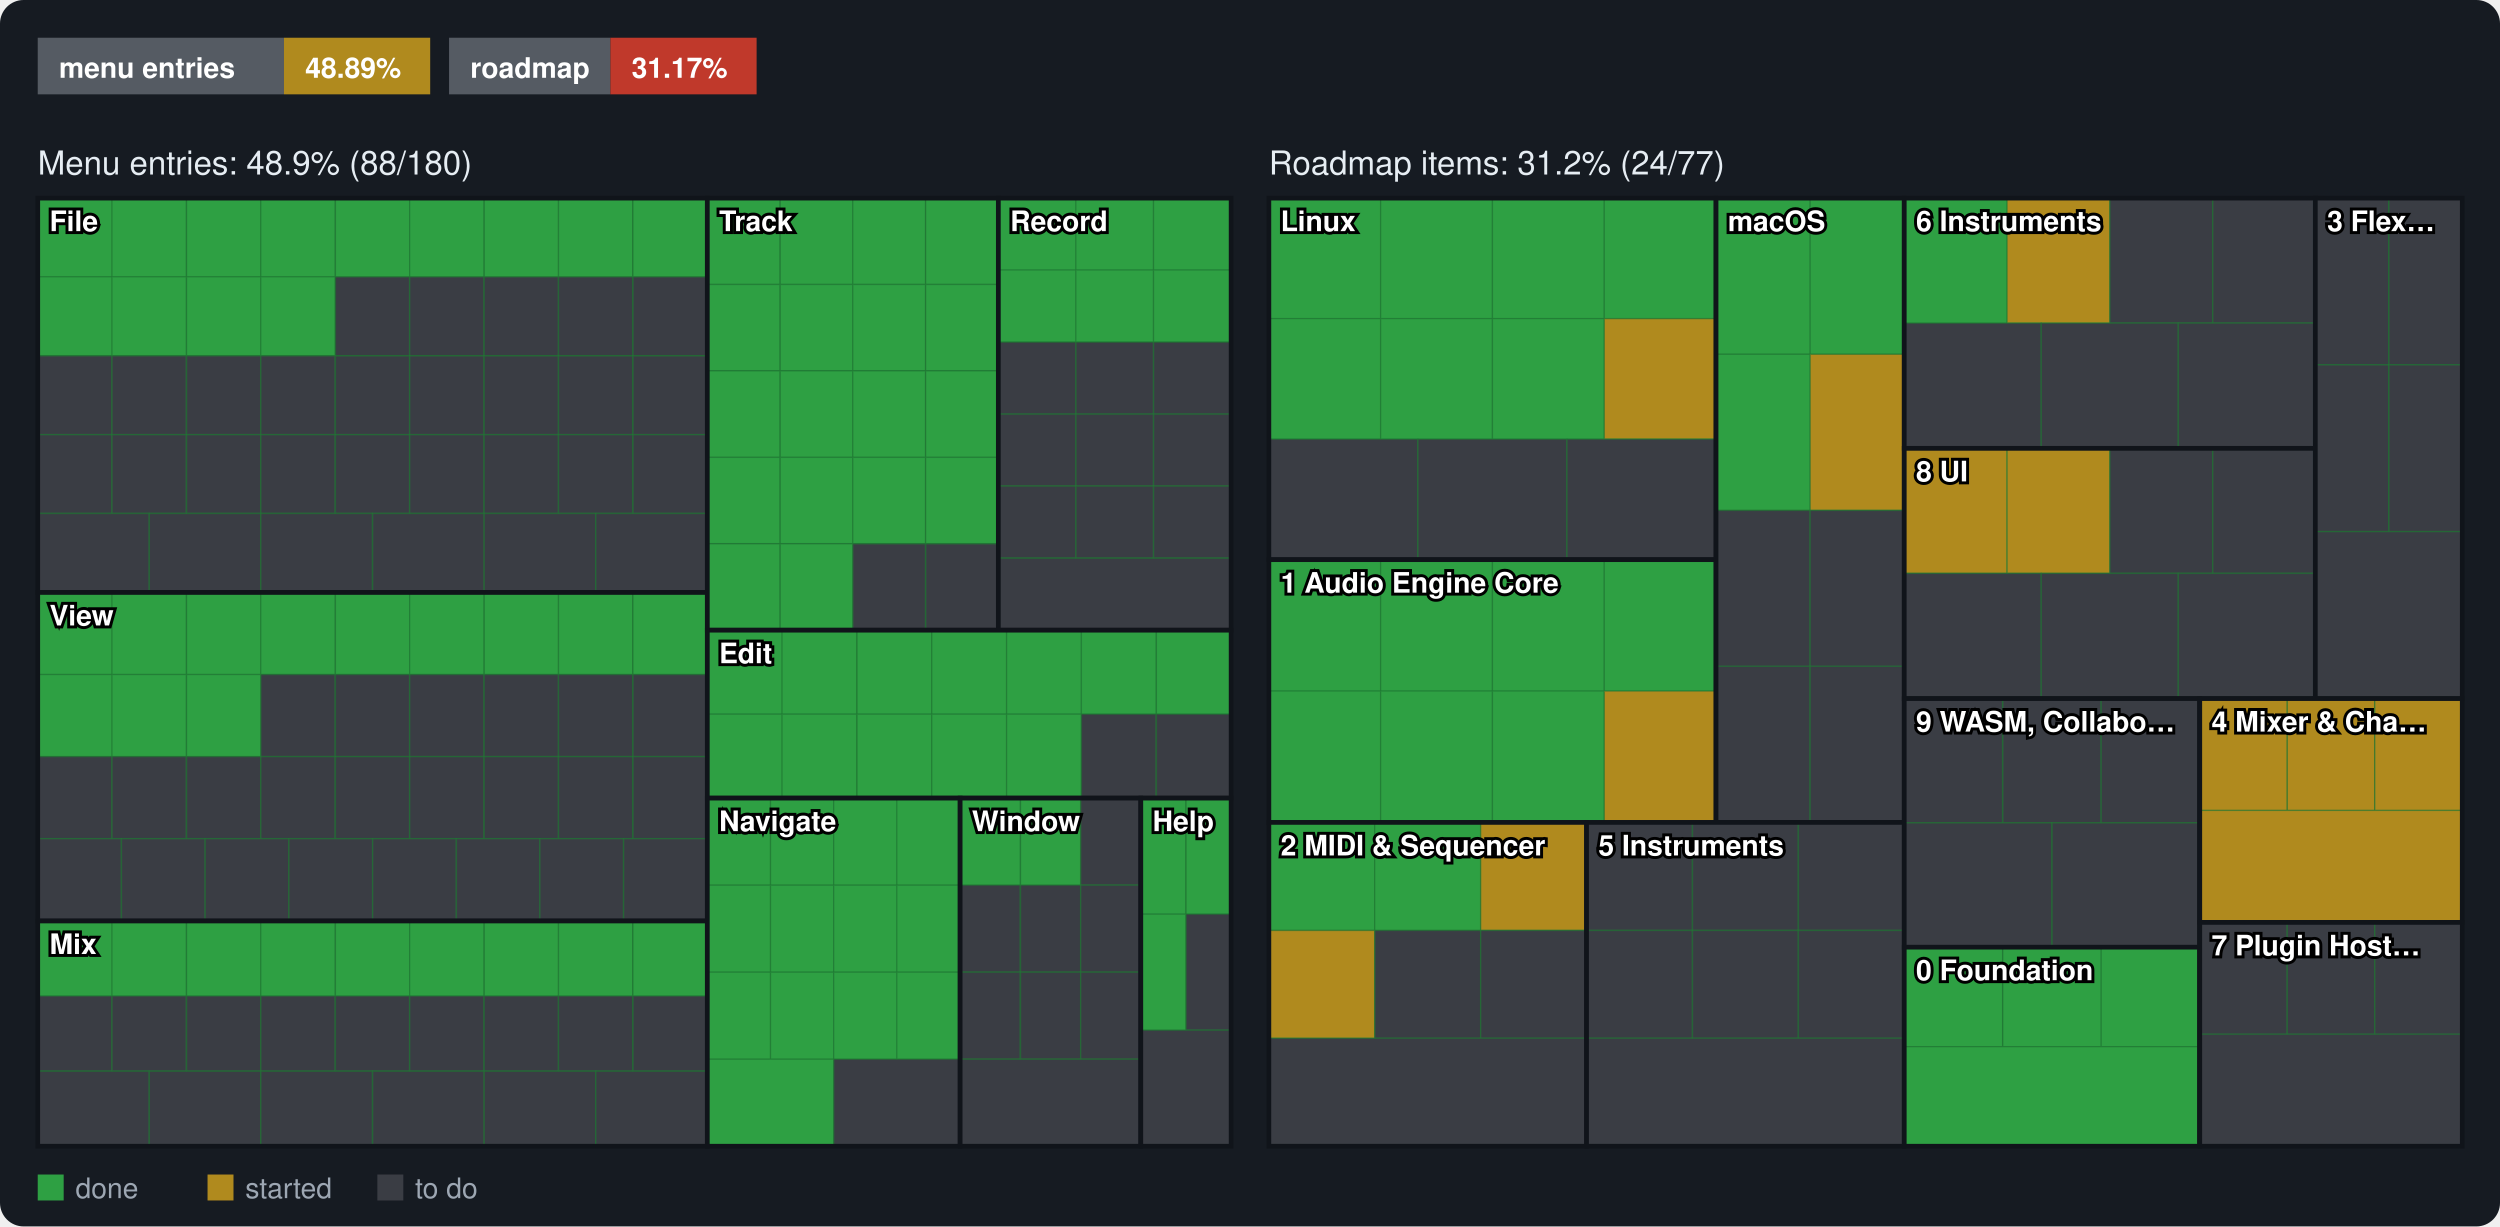
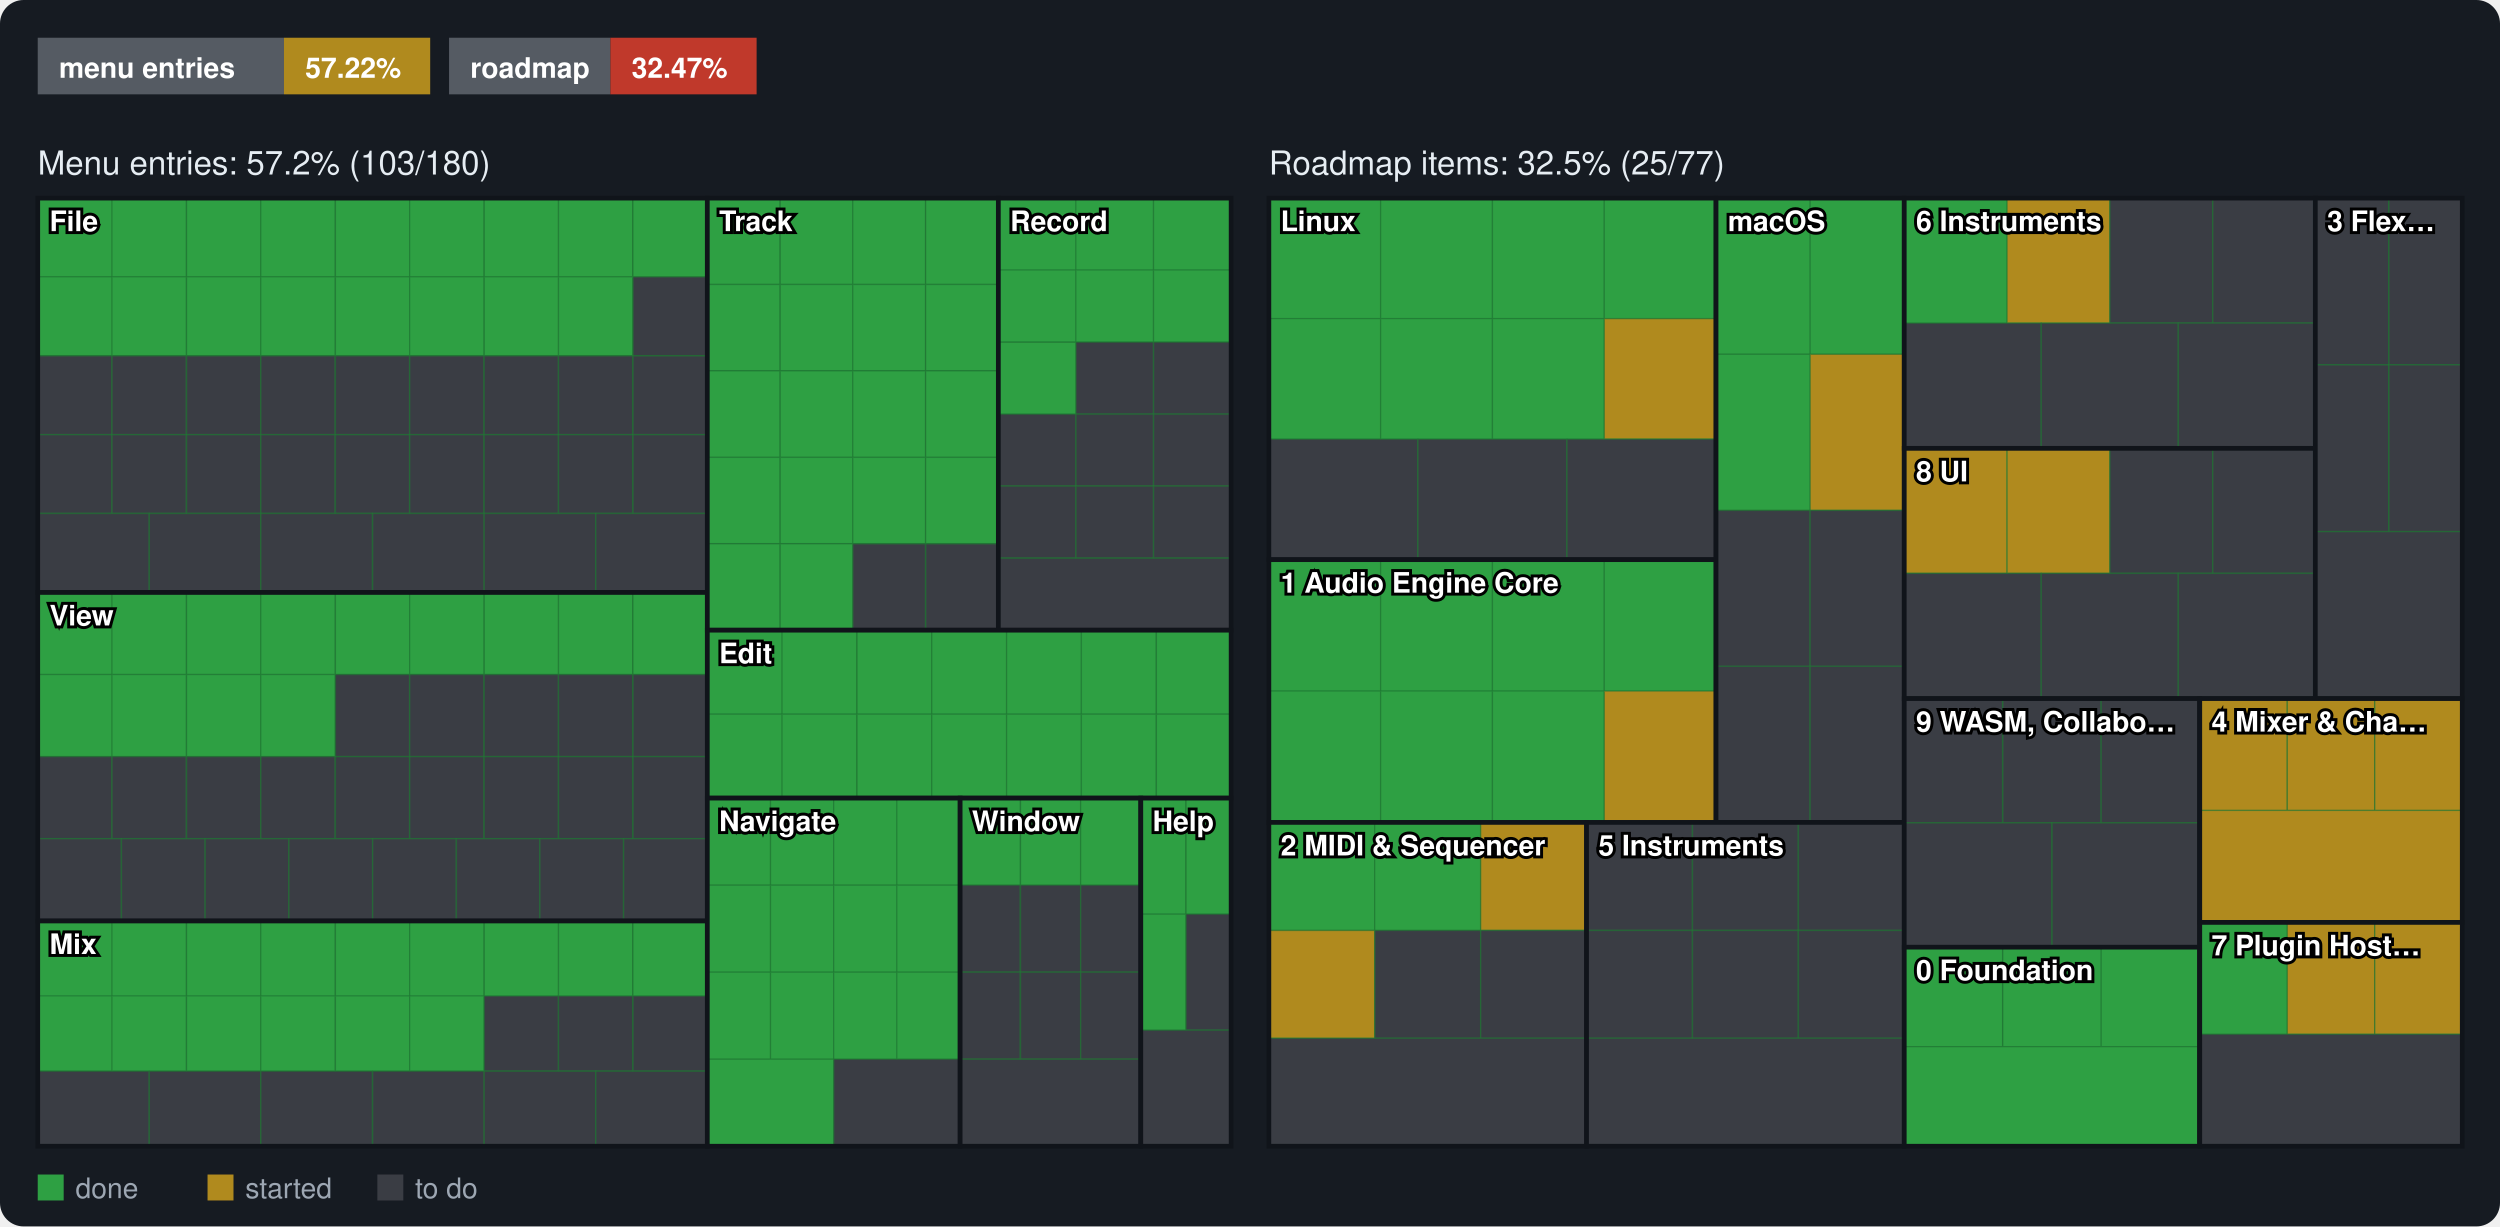
<svg xmlns="http://www.w3.org/2000/svg" viewBox="0 0 1060 520" width="1060" height="520" font-family="-apple-system,Segoe UI,Helvetica,Arial,sans-serif">
  <rect width="1060" height="520" rx="10" fill="#161b22" />
  <rect x="16.0" y="16" width="104.4" height="24" fill="#555b63" />
  <rect x="120.4" y="16" width="62" height="24" fill="#b08a1e" />
  <text x="25.0" y="33.0" font-size="12" font-weight="600" fill="#fff">menu entries</text>
-   <text x="129.4" y="33.0" font-size="12" font-weight="600" fill="#fff">48.89%</text>
+   <text x="129.4" y="33.0" font-size="12" font-weight="600" fill="#fff">57.22%</text>
  <rect x="190.4" y="16" width="68.4" height="24" fill="#555b63" />
  <rect x="258.8" y="16" width="62" height="24" fill="#c0392b" />
  <text x="199.4" y="33.0" font-size="12" font-weight="600" fill="#fff">roadmap</text>
-   <text x="267.8" y="33.0" font-size="12" font-weight="600" fill="#fff">31.17%</text>
-   <text x="16.0" y="74.0" font-size="14" font-weight="500" fill="#e6edf3">Menu entries: 48.9% (88/180)</text>
+   <text x="267.8" y="33.0" font-size="12" font-weight="600" fill="#fff">32.47%</text>
+   <text x="16.0" y="74.0" font-size="14" font-weight="500" fill="#e6edf3">Menu entries: 57.2% (103/180)</text>
  <rect x="16.0" y="84.0" width="31.5" height="33.4" fill="#2ea043" stroke="#1f7a33" stroke-opacity=".55" stroke-width=".6" />
  <rect x="47.5" y="84.0" width="31.5" height="33.4" fill="#2ea043" stroke="#1f7a33" stroke-opacity=".55" stroke-width=".6" />
  <rect x="79.1" y="84.0" width="31.5" height="33.4" fill="#2ea043" stroke="#1f7a33" stroke-opacity=".55" stroke-width=".6" />
  <rect x="110.6" y="84.0" width="31.5" height="33.4" fill="#2ea043" stroke="#1f7a33" stroke-opacity=".55" stroke-width=".6" />
  <rect x="142.2" y="84.0" width="31.5" height="33.4" fill="#2ea043" stroke="#1f7a33" stroke-opacity=".55" stroke-width=".6" />
  <rect x="173.7" y="84.0" width="31.5" height="33.4" fill="#2ea043" stroke="#1f7a33" stroke-opacity=".55" stroke-width=".6" />
  <rect x="205.3" y="84.0" width="31.5" height="33.4" fill="#2ea043" stroke="#1f7a33" stroke-opacity=".55" stroke-width=".6" />
  <rect x="236.8" y="84.0" width="31.5" height="33.4" fill="#2ea043" stroke="#1f7a33" stroke-opacity=".55" stroke-width=".6" />
  <rect x="268.4" y="84.0" width="31.5" height="33.4" fill="#2ea043" stroke="#1f7a33" stroke-opacity=".55" stroke-width=".6" />
  <rect x="16.0" y="117.4" width="31.5" height="33.4" fill="#2ea043" stroke="#1f7a33" stroke-opacity=".55" stroke-width=".6" />
  <rect x="47.5" y="117.4" width="31.5" height="33.4" fill="#2ea043" stroke="#1f7a33" stroke-opacity=".55" stroke-width=".6" />
  <rect x="79.1" y="117.4" width="31.5" height="33.4" fill="#2ea043" stroke="#1f7a33" stroke-opacity=".55" stroke-width=".6" />
  <rect x="110.6" y="117.4" width="31.5" height="33.4" fill="#2ea043" stroke="#1f7a33" stroke-opacity=".55" stroke-width=".6" />
-   <rect x="142.2" y="117.4" width="31.5" height="33.4" fill="#3a3d44" stroke="#1f7a33" stroke-opacity=".55" stroke-width=".6" />
-   <rect x="173.7" y="117.4" width="31.5" height="33.4" fill="#3a3d44" stroke="#1f7a33" stroke-opacity=".55" stroke-width=".6" />
-   <rect x="205.3" y="117.4" width="31.5" height="33.4" fill="#3a3d44" stroke="#1f7a33" stroke-opacity=".55" stroke-width=".6" />
-   <rect x="236.8" y="117.4" width="31.5" height="33.4" fill="#3a3d44" stroke="#1f7a33" stroke-opacity=".55" stroke-width=".6" />
+   <rect x="142.2" y="117.4" width="31.5" height="33.4" fill="#2ea043" stroke="#1f7a33" stroke-opacity=".55" stroke-width=".6" />
+   <rect x="173.7" y="117.4" width="31.5" height="33.4" fill="#2ea043" stroke="#1f7a33" stroke-opacity=".55" stroke-width=".6" />
+   <rect x="205.3" y="117.4" width="31.5" height="33.4" fill="#2ea043" stroke="#1f7a33" stroke-opacity=".55" stroke-width=".6" />
+   <rect x="236.8" y="117.4" width="31.5" height="33.4" fill="#2ea043" stroke="#1f7a33" stroke-opacity=".55" stroke-width=".6" />
  <rect x="268.4" y="117.4" width="31.5" height="33.4" fill="#3a3d44" stroke="#1f7a33" stroke-opacity=".55" stroke-width=".6" />
  <rect x="16.0" y="150.9" width="31.5" height="33.4" fill="#3a3d44" stroke="#1f7a33" stroke-opacity=".55" stroke-width=".6" />
  <rect x="47.5" y="150.9" width="31.5" height="33.4" fill="#3a3d44" stroke="#1f7a33" stroke-opacity=".55" stroke-width=".6" />
  <rect x="79.1" y="150.9" width="31.5" height="33.4" fill="#3a3d44" stroke="#1f7a33" stroke-opacity=".55" stroke-width=".6" />
  <rect x="110.6" y="150.9" width="31.5" height="33.4" fill="#3a3d44" stroke="#1f7a33" stroke-opacity=".55" stroke-width=".6" />
  <rect x="142.2" y="150.9" width="31.5" height="33.4" fill="#3a3d44" stroke="#1f7a33" stroke-opacity=".55" stroke-width=".6" />
  <rect x="173.7" y="150.9" width="31.5" height="33.4" fill="#3a3d44" stroke="#1f7a33" stroke-opacity=".55" stroke-width=".6" />
  <rect x="205.3" y="150.9" width="31.5" height="33.4" fill="#3a3d44" stroke="#1f7a33" stroke-opacity=".55" stroke-width=".6" />
  <rect x="236.8" y="150.9" width="31.5" height="33.4" fill="#3a3d44" stroke="#1f7a33" stroke-opacity=".55" stroke-width=".6" />
  <rect x="268.4" y="150.9" width="31.5" height="33.4" fill="#3a3d44" stroke="#1f7a33" stroke-opacity=".55" stroke-width=".6" />
  <rect x="16.0" y="184.3" width="31.5" height="33.4" fill="#3a3d44" stroke="#1f7a33" stroke-opacity=".55" stroke-width=".6" />
  <rect x="47.5" y="184.3" width="31.5" height="33.4" fill="#3a3d44" stroke="#1f7a33" stroke-opacity=".55" stroke-width=".6" />
  <rect x="79.1" y="184.3" width="31.5" height="33.4" fill="#3a3d44" stroke="#1f7a33" stroke-opacity=".55" stroke-width=".6" />
  <rect x="110.6" y="184.3" width="31.5" height="33.4" fill="#3a3d44" stroke="#1f7a33" stroke-opacity=".55" stroke-width=".6" />
  <rect x="142.2" y="184.3" width="31.5" height="33.4" fill="#3a3d44" stroke="#1f7a33" stroke-opacity=".55" stroke-width=".6" />
  <rect x="173.7" y="184.3" width="31.5" height="33.4" fill="#3a3d44" stroke="#1f7a33" stroke-opacity=".55" stroke-width=".6" />
  <rect x="205.3" y="184.3" width="31.5" height="33.4" fill="#3a3d44" stroke="#1f7a33" stroke-opacity=".55" stroke-width=".6" />
  <rect x="236.8" y="184.3" width="31.5" height="33.4" fill="#3a3d44" stroke="#1f7a33" stroke-opacity=".55" stroke-width=".6" />
  <rect x="268.4" y="184.3" width="31.5" height="33.4" fill="#3a3d44" stroke="#1f7a33" stroke-opacity=".55" stroke-width=".6" />
  <rect x="16.0" y="217.7" width="47.3" height="33.4" fill="#3a3d44" stroke="#1f7a33" stroke-opacity=".55" stroke-width=".6" />
  <rect x="63.3" y="217.7" width="47.3" height="33.4" fill="#3a3d44" stroke="#1f7a33" stroke-opacity=".55" stroke-width=".6" />
  <rect x="110.6" y="217.7" width="47.3" height="33.4" fill="#3a3d44" stroke="#1f7a33" stroke-opacity=".55" stroke-width=".6" />
  <rect x="158.0" y="217.7" width="47.3" height="33.4" fill="#3a3d44" stroke="#1f7a33" stroke-opacity=".55" stroke-width=".6" />
  <rect x="205.3" y="217.7" width="47.3" height="33.4" fill="#3a3d44" stroke="#1f7a33" stroke-opacity=".55" stroke-width=".6" />
  <rect x="252.6" y="217.7" width="47.3" height="33.4" fill="#3a3d44" stroke="#1f7a33" stroke-opacity=".55" stroke-width=".6" />
  <rect x="16.0" y="84.0" width="283.9" height="167.2" fill="none" stroke="#10141a" stroke-width="2" />
  <text x="21.0" y="98.0" font-size="12" font-weight="600" fill="#fff" stroke="#000" stroke-width="2.5" paint-order="stroke">File</text>
  <rect x="16.0" y="251.2" width="31.5" height="34.8" fill="#2ea043" stroke="#1f7a33" stroke-opacity=".55" stroke-width=".6" />
  <rect x="47.5" y="251.2" width="31.5" height="34.8" fill="#2ea043" stroke="#1f7a33" stroke-opacity=".55" stroke-width=".6" />
  <rect x="79.1" y="251.2" width="31.5" height="34.8" fill="#2ea043" stroke="#1f7a33" stroke-opacity=".55" stroke-width=".6" />
  <rect x="110.6" y="251.2" width="31.5" height="34.8" fill="#2ea043" stroke="#1f7a33" stroke-opacity=".55" stroke-width=".6" />
  <rect x="142.2" y="251.2" width="31.5" height="34.8" fill="#2ea043" stroke="#1f7a33" stroke-opacity=".55" stroke-width=".6" />
  <rect x="173.7" y="251.2" width="31.5" height="34.8" fill="#2ea043" stroke="#1f7a33" stroke-opacity=".55" stroke-width=".6" />
  <rect x="205.3" y="251.2" width="31.5" height="34.8" fill="#2ea043" stroke="#1f7a33" stroke-opacity=".55" stroke-width=".6" />
  <rect x="236.8" y="251.2" width="31.5" height="34.8" fill="#2ea043" stroke="#1f7a33" stroke-opacity=".55" stroke-width=".6" />
  <rect x="268.4" y="251.2" width="31.5" height="34.8" fill="#2ea043" stroke="#1f7a33" stroke-opacity=".55" stroke-width=".6" />
  <rect x="16.0" y="286.0" width="31.5" height="34.8" fill="#2ea043" stroke="#1f7a33" stroke-opacity=".55" stroke-width=".6" />
  <rect x="47.5" y="286.0" width="31.5" height="34.8" fill="#2ea043" stroke="#1f7a33" stroke-opacity=".55" stroke-width=".6" />
  <rect x="79.1" y="286.0" width="31.5" height="34.8" fill="#2ea043" stroke="#1f7a33" stroke-opacity=".55" stroke-width=".6" />
-   <rect x="110.6" y="286.0" width="31.5" height="34.8" fill="#3a3d44" stroke="#1f7a33" stroke-opacity=".55" stroke-width=".6" />
+   <rect x="110.6" y="286.0" width="31.5" height="34.8" fill="#2ea043" stroke="#1f7a33" stroke-opacity=".55" stroke-width=".6" />
  <rect x="142.2" y="286.0" width="31.5" height="34.8" fill="#3a3d44" stroke="#1f7a33" stroke-opacity=".55" stroke-width=".6" />
  <rect x="173.7" y="286.0" width="31.5" height="34.8" fill="#3a3d44" stroke="#1f7a33" stroke-opacity=".55" stroke-width=".6" />
  <rect x="205.3" y="286.0" width="31.5" height="34.8" fill="#3a3d44" stroke="#1f7a33" stroke-opacity=".55" stroke-width=".6" />
  <rect x="236.8" y="286.0" width="31.5" height="34.8" fill="#3a3d44" stroke="#1f7a33" stroke-opacity=".55" stroke-width=".6" />
  <rect x="268.4" y="286.0" width="31.5" height="34.8" fill="#3a3d44" stroke="#1f7a33" stroke-opacity=".55" stroke-width=".6" />
  <rect x="16.0" y="320.8" width="31.5" height="34.8" fill="#3a3d44" stroke="#1f7a33" stroke-opacity=".55" stroke-width=".6" />
  <rect x="47.5" y="320.8" width="31.5" height="34.8" fill="#3a3d44" stroke="#1f7a33" stroke-opacity=".55" stroke-width=".6" />
  <rect x="79.1" y="320.8" width="31.5" height="34.8" fill="#3a3d44" stroke="#1f7a33" stroke-opacity=".55" stroke-width=".6" />
  <rect x="110.6" y="320.8" width="31.5" height="34.8" fill="#3a3d44" stroke="#1f7a33" stroke-opacity=".55" stroke-width=".6" />
  <rect x="142.2" y="320.8" width="31.5" height="34.8" fill="#3a3d44" stroke="#1f7a33" stroke-opacity=".55" stroke-width=".6" />
  <rect x="173.7" y="320.8" width="31.5" height="34.8" fill="#3a3d44" stroke="#1f7a33" stroke-opacity=".55" stroke-width=".6" />
  <rect x="205.3" y="320.8" width="31.5" height="34.8" fill="#3a3d44" stroke="#1f7a33" stroke-opacity=".55" stroke-width=".6" />
  <rect x="236.8" y="320.8" width="31.5" height="34.8" fill="#3a3d44" stroke="#1f7a33" stroke-opacity=".55" stroke-width=".6" />
  <rect x="268.4" y="320.8" width="31.5" height="34.8" fill="#3a3d44" stroke="#1f7a33" stroke-opacity=".55" stroke-width=".6" />
  <rect x="16.0" y="355.6" width="35.5" height="34.8" fill="#3a3d44" stroke="#1f7a33" stroke-opacity=".55" stroke-width=".6" />
  <rect x="51.5" y="355.6" width="35.5" height="34.8" fill="#3a3d44" stroke="#1f7a33" stroke-opacity=".55" stroke-width=".6" />
  <rect x="87.0" y="355.6" width="35.5" height="34.8" fill="#3a3d44" stroke="#1f7a33" stroke-opacity=".55" stroke-width=".6" />
  <rect x="122.5" y="355.6" width="35.5" height="34.8" fill="#3a3d44" stroke="#1f7a33" stroke-opacity=".55" stroke-width=".6" />
  <rect x="158.0" y="355.6" width="35.5" height="34.8" fill="#3a3d44" stroke="#1f7a33" stroke-opacity=".55" stroke-width=".6" />
  <rect x="193.5" y="355.6" width="35.5" height="34.8" fill="#3a3d44" stroke="#1f7a33" stroke-opacity=".55" stroke-width=".6" />
  <rect x="228.9" y="355.6" width="35.5" height="34.8" fill="#3a3d44" stroke="#1f7a33" stroke-opacity=".55" stroke-width=".6" />
  <rect x="264.4" y="355.6" width="35.5" height="34.8" fill="#3a3d44" stroke="#1f7a33" stroke-opacity=".55" stroke-width=".6" />
  <rect x="16.0" y="251.2" width="283.9" height="139.3" fill="none" stroke="#10141a" stroke-width="2" />
  <text x="21.0" y="265.2" font-size="12" font-weight="600" fill="#fff" stroke="#000" stroke-width="2.5" paint-order="stroke">View</text>
  <rect x="16.0" y="390.5" width="31.5" height="31.8" fill="#2ea043" stroke="#1f7a33" stroke-opacity=".55" stroke-width=".6" />
  <rect x="47.5" y="390.5" width="31.5" height="31.8" fill="#2ea043" stroke="#1f7a33" stroke-opacity=".55" stroke-width=".6" />
  <rect x="79.1" y="390.5" width="31.5" height="31.8" fill="#2ea043" stroke="#1f7a33" stroke-opacity=".55" stroke-width=".6" />
  <rect x="110.6" y="390.5" width="31.5" height="31.8" fill="#2ea043" stroke="#1f7a33" stroke-opacity=".55" stroke-width=".6" />
  <rect x="142.2" y="390.5" width="31.5" height="31.8" fill="#2ea043" stroke="#1f7a33" stroke-opacity=".55" stroke-width=".6" />
  <rect x="173.7" y="390.5" width="31.5" height="31.8" fill="#2ea043" stroke="#1f7a33" stroke-opacity=".55" stroke-width=".6" />
  <rect x="205.3" y="390.5" width="31.5" height="31.8" fill="#2ea043" stroke="#1f7a33" stroke-opacity=".55" stroke-width=".6" />
  <rect x="236.8" y="390.5" width="31.5" height="31.8" fill="#2ea043" stroke="#1f7a33" stroke-opacity=".55" stroke-width=".6" />
  <rect x="268.4" y="390.5" width="31.5" height="31.8" fill="#2ea043" stroke="#1f7a33" stroke-opacity=".55" stroke-width=".6" />
-   <rect x="16.0" y="422.3" width="31.5" height="31.8" fill="#3a3d44" stroke="#1f7a33" stroke-opacity=".55" stroke-width=".6" />
-   <rect x="47.5" y="422.3" width="31.5" height="31.8" fill="#3a3d44" stroke="#1f7a33" stroke-opacity=".55" stroke-width=".6" />
-   <rect x="79.1" y="422.3" width="31.5" height="31.8" fill="#3a3d44" stroke="#1f7a33" stroke-opacity=".55" stroke-width=".6" />
-   <rect x="110.6" y="422.3" width="31.5" height="31.8" fill="#3a3d44" stroke="#1f7a33" stroke-opacity=".55" stroke-width=".6" />
-   <rect x="142.2" y="422.3" width="31.5" height="31.8" fill="#3a3d44" stroke="#1f7a33" stroke-opacity=".55" stroke-width=".6" />
-   <rect x="173.7" y="422.3" width="31.5" height="31.8" fill="#3a3d44" stroke="#1f7a33" stroke-opacity=".55" stroke-width=".6" />
+   <rect x="16.0" y="422.3" width="31.5" height="31.8" fill="#2ea043" stroke="#1f7a33" stroke-opacity=".55" stroke-width=".6" />
+   <rect x="47.5" y="422.3" width="31.5" height="31.8" fill="#2ea043" stroke="#1f7a33" stroke-opacity=".55" stroke-width=".6" />
+   <rect x="79.1" y="422.3" width="31.5" height="31.8" fill="#2ea043" stroke="#1f7a33" stroke-opacity=".55" stroke-width=".6" />
+   <rect x="110.6" y="422.3" width="31.5" height="31.8" fill="#2ea043" stroke="#1f7a33" stroke-opacity=".55" stroke-width=".6" />
+   <rect x="142.2" y="422.3" width="31.5" height="31.8" fill="#2ea043" stroke="#1f7a33" stroke-opacity=".55" stroke-width=".6" />
+   <rect x="173.7" y="422.3" width="31.5" height="31.8" fill="#2ea043" stroke="#1f7a33" stroke-opacity=".55" stroke-width=".6" />
  <rect x="205.3" y="422.3" width="31.5" height="31.8" fill="#3a3d44" stroke="#1f7a33" stroke-opacity=".55" stroke-width=".6" />
  <rect x="236.8" y="422.3" width="31.5" height="31.8" fill="#3a3d44" stroke="#1f7a33" stroke-opacity=".55" stroke-width=".6" />
  <rect x="268.4" y="422.3" width="31.5" height="31.8" fill="#3a3d44" stroke="#1f7a33" stroke-opacity=".55" stroke-width=".6" />
  <rect x="16.0" y="454.2" width="47.3" height="31.8" fill="#3a3d44" stroke="#1f7a33" stroke-opacity=".55" stroke-width=".6" />
  <rect x="63.3" y="454.2" width="47.3" height="31.8" fill="#3a3d44" stroke="#1f7a33" stroke-opacity=".55" stroke-width=".6" />
  <rect x="110.6" y="454.2" width="47.3" height="31.8" fill="#3a3d44" stroke="#1f7a33" stroke-opacity=".55" stroke-width=".6" />
  <rect x="158.0" y="454.2" width="47.3" height="31.8" fill="#3a3d44" stroke="#1f7a33" stroke-opacity=".55" stroke-width=".6" />
  <rect x="205.3" y="454.2" width="47.3" height="31.8" fill="#3a3d44" stroke="#1f7a33" stroke-opacity=".55" stroke-width=".6" />
  <rect x="252.6" y="454.2" width="47.3" height="31.8" fill="#3a3d44" stroke="#1f7a33" stroke-opacity=".55" stroke-width=".6" />
  <rect x="16.0" y="390.5" width="283.9" height="95.5" fill="none" stroke="#10141a" stroke-width="2" />
  <text x="21.0" y="404.5" font-size="12" font-weight="600" fill="#fff" stroke="#000" stroke-width="2.5" paint-order="stroke">Mix</text>
  <rect x="299.9" y="84.0" width="30.8" height="36.6" fill="#2ea043" stroke="#1f7a33" stroke-opacity=".55" stroke-width=".6" />
  <rect x="330.8" y="84.0" width="30.8" height="36.6" fill="#2ea043" stroke="#1f7a33" stroke-opacity=".55" stroke-width=".6" />
  <rect x="361.6" y="84.0" width="30.8" height="36.6" fill="#2ea043" stroke="#1f7a33" stroke-opacity=".55" stroke-width=".6" />
  <rect x="392.5" y="84.0" width="30.8" height="36.6" fill="#2ea043" stroke="#1f7a33" stroke-opacity=".55" stroke-width=".6" />
  <rect x="299.9" y="120.6" width="30.8" height="36.6" fill="#2ea043" stroke="#1f7a33" stroke-opacity=".55" stroke-width=".6" />
  <rect x="330.8" y="120.6" width="30.8" height="36.6" fill="#2ea043" stroke="#1f7a33" stroke-opacity=".55" stroke-width=".6" />
  <rect x="361.6" y="120.6" width="30.8" height="36.6" fill="#2ea043" stroke="#1f7a33" stroke-opacity=".55" stroke-width=".6" />
  <rect x="392.5" y="120.6" width="30.8" height="36.6" fill="#2ea043" stroke="#1f7a33" stroke-opacity=".55" stroke-width=".6" />
  <rect x="299.9" y="157.3" width="30.8" height="36.6" fill="#2ea043" stroke="#1f7a33" stroke-opacity=".55" stroke-width=".6" />
  <rect x="330.8" y="157.3" width="30.8" height="36.6" fill="#2ea043" stroke="#1f7a33" stroke-opacity=".55" stroke-width=".6" />
  <rect x="361.6" y="157.3" width="30.8" height="36.6" fill="#2ea043" stroke="#1f7a33" stroke-opacity=".55" stroke-width=".6" />
  <rect x="392.5" y="157.3" width="30.8" height="36.6" fill="#2ea043" stroke="#1f7a33" stroke-opacity=".55" stroke-width=".6" />
  <rect x="299.9" y="193.9" width="30.8" height="36.6" fill="#2ea043" stroke="#1f7a33" stroke-opacity=".55" stroke-width=".6" />
  <rect x="330.8" y="193.9" width="30.8" height="36.6" fill="#2ea043" stroke="#1f7a33" stroke-opacity=".55" stroke-width=".6" />
  <rect x="361.6" y="193.9" width="30.8" height="36.6" fill="#2ea043" stroke="#1f7a33" stroke-opacity=".55" stroke-width=".6" />
  <rect x="392.5" y="193.9" width="30.8" height="36.6" fill="#2ea043" stroke="#1f7a33" stroke-opacity=".55" stroke-width=".6" />
  <rect x="299.9" y="230.6" width="30.8" height="36.6" fill="#2ea043" stroke="#1f7a33" stroke-opacity=".55" stroke-width=".6" />
  <rect x="330.8" y="230.6" width="30.8" height="36.6" fill="#2ea043" stroke="#1f7a33" stroke-opacity=".55" stroke-width=".6" />
  <rect x="361.6" y="230.6" width="30.8" height="36.6" fill="#3a3d44" stroke="#1f7a33" stroke-opacity=".55" stroke-width=".6" />
  <rect x="392.5" y="230.6" width="30.8" height="36.6" fill="#3a3d44" stroke="#1f7a33" stroke-opacity=".55" stroke-width=".6" />
  <rect x="299.9" y="84.0" width="123.4" height="183.2" fill="none" stroke="#10141a" stroke-width="2" />
  <text x="304.9" y="98.0" font-size="12" font-weight="600" fill="#fff" stroke="#000" stroke-width="2.5" paint-order="stroke">Track</text>
  <rect x="423.3" y="84.0" width="32.9" height="30.5" fill="#2ea043" stroke="#1f7a33" stroke-opacity=".55" stroke-width=".6" />
  <rect x="456.2" y="84.0" width="32.9" height="30.5" fill="#2ea043" stroke="#1f7a33" stroke-opacity=".55" stroke-width=".6" />
  <rect x="489.1" y="84.0" width="32.9" height="30.5" fill="#2ea043" stroke="#1f7a33" stroke-opacity=".55" stroke-width=".6" />
  <rect x="423.3" y="114.5" width="32.9" height="30.5" fill="#2ea043" stroke="#1f7a33" stroke-opacity=".55" stroke-width=".6" />
  <rect x="456.2" y="114.5" width="32.9" height="30.5" fill="#2ea043" stroke="#1f7a33" stroke-opacity=".55" stroke-width=".6" />
  <rect x="489.1" y="114.5" width="32.9" height="30.5" fill="#2ea043" stroke="#1f7a33" stroke-opacity=".55" stroke-width=".6" />
-   <rect x="423.3" y="145.1" width="32.9" height="30.5" fill="#3a3d44" stroke="#1f7a33" stroke-opacity=".55" stroke-width=".6" />
+   <rect x="423.3" y="145.1" width="32.9" height="30.5" fill="#2ea043" stroke="#1f7a33" stroke-opacity=".55" stroke-width=".6" />
  <rect x="456.2" y="145.1" width="32.9" height="30.5" fill="#3a3d44" stroke="#1f7a33" stroke-opacity=".55" stroke-width=".6" />
  <rect x="489.1" y="145.1" width="32.9" height="30.5" fill="#3a3d44" stroke="#1f7a33" stroke-opacity=".55" stroke-width=".6" />
  <rect x="423.3" y="175.6" width="32.9" height="30.5" fill="#3a3d44" stroke="#1f7a33" stroke-opacity=".55" stroke-width=".6" />
  <rect x="456.2" y="175.6" width="32.9" height="30.5" fill="#3a3d44" stroke="#1f7a33" stroke-opacity=".55" stroke-width=".6" />
  <rect x="489.1" y="175.6" width="32.9" height="30.5" fill="#3a3d44" stroke="#1f7a33" stroke-opacity=".55" stroke-width=".6" />
  <rect x="423.3" y="206.1" width="32.9" height="30.5" fill="#3a3d44" stroke="#1f7a33" stroke-opacity=".55" stroke-width=".6" />
  <rect x="456.2" y="206.1" width="32.9" height="30.5" fill="#3a3d44" stroke="#1f7a33" stroke-opacity=".55" stroke-width=".6" />
  <rect x="489.1" y="206.1" width="32.9" height="30.5" fill="#3a3d44" stroke="#1f7a33" stroke-opacity=".55" stroke-width=".6" />
  <rect x="423.3" y="236.7" width="98.7" height="30.5" fill="#3a3d44" stroke="#1f7a33" stroke-opacity=".55" stroke-width=".6" />
  <rect x="423.3" y="84.0" width="98.7" height="183.2" fill="none" stroke="#10141a" stroke-width="2" />
  <text x="428.3" y="98.0" font-size="12" font-weight="600" fill="#fff" stroke="#000" stroke-width="2.5" paint-order="stroke">Record</text>
  <rect x="299.9" y="267.2" width="31.7" height="35.6" fill="#2ea043" stroke="#1f7a33" stroke-opacity=".55" stroke-width=".6" />
  <rect x="331.6" y="267.2" width="31.7" height="35.6" fill="#2ea043" stroke="#1f7a33" stroke-opacity=".55" stroke-width=".6" />
  <rect x="363.4" y="267.2" width="31.7" height="35.6" fill="#2ea043" stroke="#1f7a33" stroke-opacity=".55" stroke-width=".6" />
  <rect x="395.1" y="267.2" width="31.7" height="35.6" fill="#2ea043" stroke="#1f7a33" stroke-opacity=".55" stroke-width=".6" />
  <rect x="426.8" y="267.2" width="31.7" height="35.6" fill="#2ea043" stroke="#1f7a33" stroke-opacity=".55" stroke-width=".6" />
  <rect x="458.5" y="267.2" width="31.7" height="35.6" fill="#2ea043" stroke="#1f7a33" stroke-opacity=".55" stroke-width=".6" />
  <rect x="490.3" y="267.2" width="31.7" height="35.6" fill="#2ea043" stroke="#1f7a33" stroke-opacity=".55" stroke-width=".6" />
  <rect x="299.9" y="302.8" width="31.7" height="35.6" fill="#2ea043" stroke="#1f7a33" stroke-opacity=".55" stroke-width=".6" />
  <rect x="331.6" y="302.8" width="31.7" height="35.6" fill="#2ea043" stroke="#1f7a33" stroke-opacity=".55" stroke-width=".6" />
  <rect x="363.4" y="302.8" width="31.7" height="35.6" fill="#2ea043" stroke="#1f7a33" stroke-opacity=".55" stroke-width=".6" />
  <rect x="395.1" y="302.8" width="31.7" height="35.6" fill="#2ea043" stroke="#1f7a33" stroke-opacity=".55" stroke-width=".6" />
  <rect x="426.8" y="302.8" width="31.7" height="35.6" fill="#2ea043" stroke="#1f7a33" stroke-opacity=".55" stroke-width=".6" />
-   <rect x="458.5" y="302.8" width="31.7" height="35.6" fill="#3a3d44" stroke="#1f7a33" stroke-opacity=".55" stroke-width=".6" />
-   <rect x="490.3" y="302.8" width="31.7" height="35.6" fill="#3a3d44" stroke="#1f7a33" stroke-opacity=".55" stroke-width=".6" />
+   <rect x="458.5" y="302.8" width="31.7" height="35.6" fill="#2ea043" stroke="#1f7a33" stroke-opacity=".55" stroke-width=".6" />
+   <rect x="490.3" y="302.8" width="31.7" height="35.6" fill="#2ea043" stroke="#1f7a33" stroke-opacity=".55" stroke-width=".6" />
  <rect x="299.9" y="267.2" width="222.1" height="71.2" fill="none" stroke="#10141a" stroke-width="2" />
  <text x="304.9" y="281.2" font-size="12" font-weight="600" fill="#fff" stroke="#000" stroke-width="2.5" paint-order="stroke">Edit</text>
  <rect x="299.9" y="338.4" width="26.8" height="36.9" fill="#2ea043" stroke="#1f7a33" stroke-opacity=".55" stroke-width=".6" />
  <rect x="326.7" y="338.4" width="26.8" height="36.9" fill="#2ea043" stroke="#1f7a33" stroke-opacity=".55" stroke-width=".6" />
  <rect x="353.5" y="338.4" width="26.8" height="36.9" fill="#2ea043" stroke="#1f7a33" stroke-opacity=".55" stroke-width=".6" />
  <rect x="380.3" y="338.4" width="26.8" height="36.9" fill="#2ea043" stroke="#1f7a33" stroke-opacity=".55" stroke-width=".6" />
  <rect x="299.9" y="375.3" width="26.8" height="36.9" fill="#2ea043" stroke="#1f7a33" stroke-opacity=".55" stroke-width=".6" />
  <rect x="326.7" y="375.3" width="26.8" height="36.9" fill="#2ea043" stroke="#1f7a33" stroke-opacity=".55" stroke-width=".6" />
  <rect x="353.5" y="375.3" width="26.8" height="36.9" fill="#2ea043" stroke="#1f7a33" stroke-opacity=".55" stroke-width=".6" />
  <rect x="380.3" y="375.3" width="26.8" height="36.9" fill="#2ea043" stroke="#1f7a33" stroke-opacity=".55" stroke-width=".6" />
  <rect x="299.9" y="412.2" width="26.8" height="36.9" fill="#2ea043" stroke="#1f7a33" stroke-opacity=".55" stroke-width=".6" />
  <rect x="326.7" y="412.2" width="26.8" height="36.9" fill="#2ea043" stroke="#1f7a33" stroke-opacity=".55" stroke-width=".6" />
  <rect x="353.5" y="412.2" width="26.8" height="36.9" fill="#2ea043" stroke="#1f7a33" stroke-opacity=".55" stroke-width=".6" />
  <rect x="380.3" y="412.2" width="26.8" height="36.9" fill="#2ea043" stroke="#1f7a33" stroke-opacity=".55" stroke-width=".6" />
  <rect x="299.9" y="449.1" width="53.6" height="36.9" fill="#2ea043" stroke="#1f7a33" stroke-opacity=".55" stroke-width=".6" />
  <rect x="353.5" y="449.1" width="53.6" height="36.9" fill="#3a3d44" stroke="#1f7a33" stroke-opacity=".55" stroke-width=".6" />
  <rect x="299.9" y="338.4" width="107.2" height="147.6" fill="none" stroke="#10141a" stroke-width="2" />
  <text x="304.9" y="352.4" font-size="12" font-weight="600" fill="#fff" stroke="#000" stroke-width="2.5" paint-order="stroke">Navigate</text>
  <rect x="407.1" y="338.4" width="25.5" height="36.9" fill="#2ea043" stroke="#1f7a33" stroke-opacity=".55" stroke-width=".6" />
  <rect x="432.7" y="338.4" width="25.5" height="36.9" fill="#2ea043" stroke="#1f7a33" stroke-opacity=".55" stroke-width=".6" />
-   <rect x="458.2" y="338.4" width="25.5" height="36.9" fill="#3a3d44" stroke="#1f7a33" stroke-opacity=".55" stroke-width=".6" />
+   <rect x="458.2" y="338.4" width="25.5" height="36.9" fill="#2ea043" stroke="#1f7a33" stroke-opacity=".55" stroke-width=".6" />
  <rect x="407.1" y="375.3" width="25.5" height="36.9" fill="#3a3d44" stroke="#1f7a33" stroke-opacity=".55" stroke-width=".6" />
  <rect x="432.7" y="375.3" width="25.5" height="36.9" fill="#3a3d44" stroke="#1f7a33" stroke-opacity=".55" stroke-width=".6" />
  <rect x="458.2" y="375.3" width="25.5" height="36.9" fill="#3a3d44" stroke="#1f7a33" stroke-opacity=".55" stroke-width=".6" />
  <rect x="407.1" y="412.2" width="25.5" height="36.9" fill="#3a3d44" stroke="#1f7a33" stroke-opacity=".55" stroke-width=".6" />
  <rect x="432.7" y="412.2" width="25.5" height="36.9" fill="#3a3d44" stroke="#1f7a33" stroke-opacity=".55" stroke-width=".6" />
  <rect x="458.2" y="412.2" width="25.5" height="36.9" fill="#3a3d44" stroke="#1f7a33" stroke-opacity=".55" stroke-width=".6" />
  <rect x="407.1" y="449.1" width="76.6" height="36.9" fill="#3a3d44" stroke="#1f7a33" stroke-opacity=".55" stroke-width=".6" />
  <rect x="407.1" y="338.4" width="76.6" height="147.6" fill="none" stroke="#10141a" stroke-width="2" />
  <text x="412.1" y="352.4" font-size="12" font-weight="600" fill="#fff" stroke="#000" stroke-width="2.5" paint-order="stroke">Window</text>
  <rect x="483.7" y="338.4" width="19.1" height="49.2" fill="#2ea043" stroke="#1f7a33" stroke-opacity=".55" stroke-width=".6" />
  <rect x="502.9" y="338.4" width="19.1" height="49.2" fill="#2ea043" stroke="#1f7a33" stroke-opacity=".55" stroke-width=".6" />
  <rect x="483.7" y="387.6" width="19.1" height="49.2" fill="#2ea043" stroke="#1f7a33" stroke-opacity=".55" stroke-width=".6" />
  <rect x="502.9" y="387.6" width="19.1" height="49.2" fill="#3a3d44" stroke="#1f7a33" stroke-opacity=".55" stroke-width=".6" />
  <rect x="483.7" y="436.8" width="38.3" height="49.2" fill="#3a3d44" stroke="#1f7a33" stroke-opacity=".55" stroke-width=".6" />
  <rect x="483.7" y="338.4" width="38.3" height="147.6" fill="none" stroke="#10141a" stroke-width="2" />
  <text x="488.7" y="352.4" font-size="12" font-weight="600" fill="#fff" stroke="#000" stroke-width="2.5" paint-order="stroke">Help</text>
-   <text x="538.0" y="74.0" font-size="14" font-weight="500" fill="#e6edf3">Roadmap items: 31.2% (24/77)</text>
+   <text x="538.0" y="74.0" font-size="14" font-weight="500" fill="#e6edf3">Roadmap items: 32.5% (25/77)</text>
  <rect x="538.0" y="84.0" width="47.4" height="51.1" fill="#2ea043" stroke="#1f7a33" stroke-opacity=".55" stroke-width=".6" />
  <rect x="585.4" y="84.0" width="47.4" height="51.1" fill="#2ea043" stroke="#1f7a33" stroke-opacity=".55" stroke-width=".6" />
  <rect x="632.8" y="84.0" width="47.4" height="51.1" fill="#2ea043" stroke="#1f7a33" stroke-opacity=".55" stroke-width=".6" />
  <rect x="680.2" y="84.0" width="47.4" height="51.1" fill="#2ea043" stroke="#1f7a33" stroke-opacity=".55" stroke-width=".6" />
  <rect x="538.0" y="135.1" width="47.4" height="51.1" fill="#2ea043" stroke="#1f7a33" stroke-opacity=".55" stroke-width=".6" />
  <rect x="585.4" y="135.1" width="47.4" height="51.1" fill="#2ea043" stroke="#1f7a33" stroke-opacity=".55" stroke-width=".6" />
  <rect x="632.8" y="135.1" width="47.4" height="51.1" fill="#2ea043" stroke="#1f7a33" stroke-opacity=".55" stroke-width=".6" />
  <rect x="680.2" y="135.1" width="47.4" height="51.1" fill="#b08a1e" stroke="#1f7a33" stroke-opacity=".55" stroke-width=".6" />
  <rect x="538.0" y="186.2" width="63.2" height="51.1" fill="#3a3d44" stroke="#1f7a33" stroke-opacity=".55" stroke-width=".6" />
  <rect x="601.2" y="186.2" width="63.2" height="51.1" fill="#3a3d44" stroke="#1f7a33" stroke-opacity=".55" stroke-width=".6" />
  <rect x="664.4" y="186.2" width="63.2" height="51.1" fill="#3a3d44" stroke="#1f7a33" stroke-opacity=".55" stroke-width=".6" />
  <rect x="538.0" y="84.0" width="189.6" height="153.3" fill="none" stroke="#10141a" stroke-width="2" />
  <text x="543.0" y="98.0" font-size="12" font-weight="600" fill="#fff" stroke="#000" stroke-width="2.5" paint-order="stroke">Linux</text>
  <rect x="538.0" y="237.3" width="47.4" height="55.7" fill="#2ea043" stroke="#1f7a33" stroke-opacity=".55" stroke-width=".6" />
  <rect x="585.4" y="237.3" width="47.4" height="55.7" fill="#2ea043" stroke="#1f7a33" stroke-opacity=".55" stroke-width=".6" />
  <rect x="632.8" y="237.3" width="47.4" height="55.7" fill="#2ea043" stroke="#1f7a33" stroke-opacity=".55" stroke-width=".6" />
  <rect x="680.2" y="237.3" width="47.4" height="55.7" fill="#2ea043" stroke="#1f7a33" stroke-opacity=".55" stroke-width=".6" />
  <rect x="538.0" y="293.0" width="47.4" height="55.7" fill="#2ea043" stroke="#1f7a33" stroke-opacity=".55" stroke-width=".6" />
  <rect x="585.4" y="293.0" width="47.4" height="55.7" fill="#2ea043" stroke="#1f7a33" stroke-opacity=".55" stroke-width=".6" />
  <rect x="632.8" y="293.0" width="47.4" height="55.7" fill="#2ea043" stroke="#1f7a33" stroke-opacity=".55" stroke-width=".6" />
  <rect x="680.2" y="293.0" width="47.4" height="55.7" fill="#b08a1e" stroke="#1f7a33" stroke-opacity=".55" stroke-width=".6" />
  <rect x="538.0" y="237.3" width="189.6" height="111.5" fill="none" stroke="#10141a" stroke-width="2" />
  <text x="543.0" y="251.3" font-size="12" font-weight="600" fill="#fff" stroke="#000" stroke-width="2.5" paint-order="stroke">1 Audio Engine Core</text>
  <rect x="727.6" y="84.0" width="39.9" height="66.2" fill="#2ea043" stroke="#1f7a33" stroke-opacity=".55" stroke-width=".6" />
  <rect x="767.5" y="84.0" width="39.9" height="66.2" fill="#2ea043" stroke="#1f7a33" stroke-opacity=".55" stroke-width=".6" />
  <rect x="727.6" y="150.2" width="39.9" height="66.2" fill="#2ea043" stroke="#1f7a33" stroke-opacity=".55" stroke-width=".6" />
  <rect x="767.5" y="150.2" width="39.9" height="66.2" fill="#b08a1e" stroke="#1f7a33" stroke-opacity=".55" stroke-width=".6" />
  <rect x="727.6" y="216.4" width="39.9" height="66.2" fill="#3a3d44" stroke="#1f7a33" stroke-opacity=".55" stroke-width=".6" />
  <rect x="767.5" y="216.4" width="39.9" height="66.2" fill="#3a3d44" stroke="#1f7a33" stroke-opacity=".55" stroke-width=".6" />
  <rect x="727.6" y="282.5" width="39.9" height="66.2" fill="#3a3d44" stroke="#1f7a33" stroke-opacity=".55" stroke-width=".6" />
  <rect x="767.5" y="282.5" width="39.9" height="66.2" fill="#3a3d44" stroke="#1f7a33" stroke-opacity=".55" stroke-width=".6" />
  <rect x="727.6" y="84.0" width="79.8" height="264.7" fill="none" stroke="#10141a" stroke-width="2" />
  <text x="732.6" y="98.0" font-size="12" font-weight="600" fill="#fff" stroke="#000" stroke-width="2.5" paint-order="stroke">macOS</text>
  <rect x="538.0" y="348.7" width="44.9" height="45.8" fill="#2ea043" stroke="#1f7a33" stroke-opacity=".55" stroke-width=".6" />
  <rect x="582.9" y="348.7" width="44.9" height="45.8" fill="#2ea043" stroke="#1f7a33" stroke-opacity=".55" stroke-width=".6" />
  <rect x="627.8" y="348.7" width="44.9" height="45.8" fill="#b08a1e" stroke="#1f7a33" stroke-opacity=".55" stroke-width=".6" />
  <rect x="538.0" y="394.5" width="44.9" height="45.8" fill="#b08a1e" stroke="#1f7a33" stroke-opacity=".55" stroke-width=".6" />
  <rect x="582.9" y="394.5" width="44.9" height="45.8" fill="#3a3d44" stroke="#1f7a33" stroke-opacity=".55" stroke-width=".6" />
  <rect x="627.8" y="394.5" width="44.9" height="45.8" fill="#3a3d44" stroke="#1f7a33" stroke-opacity=".55" stroke-width=".6" />
  <rect x="538.0" y="440.2" width="134.7" height="45.8" fill="#3a3d44" stroke="#1f7a33" stroke-opacity=".55" stroke-width=".6" />
  <rect x="538.0" y="348.7" width="134.7" height="137.3" fill="none" stroke="#10141a" stroke-width="2" />
  <text x="543.0" y="362.7" font-size="12" font-weight="600" fill="#fff" stroke="#000" stroke-width="2.5" paint-order="stroke">2 MIDI &amp; Sequencer</text>
  <rect x="672.7" y="348.7" width="44.9" height="45.8" fill="#3a3d44" stroke="#1f7a33" stroke-opacity=".55" stroke-width=".6" />
  <rect x="717.6" y="348.7" width="44.9" height="45.8" fill="#3a3d44" stroke="#1f7a33" stroke-opacity=".55" stroke-width=".6" />
  <rect x="762.5" y="348.7" width="44.9" height="45.8" fill="#3a3d44" stroke="#1f7a33" stroke-opacity=".55" stroke-width=".6" />
  <rect x="672.7" y="394.5" width="44.9" height="45.8" fill="#3a3d44" stroke="#1f7a33" stroke-opacity=".55" stroke-width=".6" />
  <rect x="717.6" y="394.5" width="44.9" height="45.8" fill="#3a3d44" stroke="#1f7a33" stroke-opacity=".55" stroke-width=".6" />
  <rect x="762.5" y="394.5" width="44.9" height="45.8" fill="#3a3d44" stroke="#1f7a33" stroke-opacity=".55" stroke-width=".6" />
  <rect x="672.7" y="440.2" width="134.7" height="45.8" fill="#3a3d44" stroke="#1f7a33" stroke-opacity=".55" stroke-width=".6" />
  <rect x="672.7" y="348.7" width="134.7" height="137.3" fill="none" stroke="#10141a" stroke-width="2" />
  <text x="677.7" y="362.7" font-size="12" font-weight="600" fill="#fff" stroke="#000" stroke-width="2.5" paint-order="stroke">5 Instruments</text>
  <rect x="807.4" y="84.0" width="43.6" height="53.0" fill="#2ea043" stroke="#1f7a33" stroke-opacity=".55" stroke-width=".6" />
  <rect x="851.0" y="84.0" width="43.6" height="53.0" fill="#b08a1e" stroke="#1f7a33" stroke-opacity=".55" stroke-width=".6" />
  <rect x="894.6" y="84.0" width="43.6" height="53.0" fill="#3a3d44" stroke="#1f7a33" stroke-opacity=".55" stroke-width=".6" />
  <rect x="938.2" y="84.0" width="43.6" height="53.0" fill="#3a3d44" stroke="#1f7a33" stroke-opacity=".55" stroke-width=".6" />
  <rect x="807.4" y="137.0" width="58.1" height="53.0" fill="#3a3d44" stroke="#1f7a33" stroke-opacity=".55" stroke-width=".6" />
  <rect x="865.5" y="137.0" width="58.1" height="53.0" fill="#3a3d44" stroke="#1f7a33" stroke-opacity=".55" stroke-width=".6" />
  <rect x="923.6" y="137.0" width="58.1" height="53.0" fill="#3a3d44" stroke="#1f7a33" stroke-opacity=".55" stroke-width=".6" />
  <rect x="807.4" y="84.0" width="174.3" height="106.1" fill="none" stroke="#10141a" stroke-width="2" />
  <text x="812.4" y="98.0" font-size="12" font-weight="600" fill="#fff" stroke="#000" stroke-width="2.5" paint-order="stroke">6 Instruments</text>
  <rect x="807.4" y="190.1" width="43.6" height="53.0" fill="#b08a1e" stroke="#1f7a33" stroke-opacity=".55" stroke-width=".6" />
  <rect x="851.0" y="190.1" width="43.6" height="53.0" fill="#b08a1e" stroke="#1f7a33" stroke-opacity=".55" stroke-width=".6" />
  <rect x="894.6" y="190.1" width="43.6" height="53.0" fill="#3a3d44" stroke="#1f7a33" stroke-opacity=".55" stroke-width=".6" />
  <rect x="938.2" y="190.1" width="43.6" height="53.0" fill="#3a3d44" stroke="#1f7a33" stroke-opacity=".55" stroke-width=".6" />
  <rect x="807.4" y="243.1" width="58.1" height="53.0" fill="#3a3d44" stroke="#1f7a33" stroke-opacity=".55" stroke-width=".6" />
  <rect x="865.5" y="243.1" width="58.1" height="53.0" fill="#3a3d44" stroke="#1f7a33" stroke-opacity=".55" stroke-width=".6" />
  <rect x="923.6" y="243.1" width="58.1" height="53.0" fill="#3a3d44" stroke="#1f7a33" stroke-opacity=".55" stroke-width=".6" />
  <rect x="807.4" y="190.1" width="174.3" height="106.1" fill="none" stroke="#10141a" stroke-width="2" />
  <text x="812.4" y="204.1" font-size="12" font-weight="600" fill="#fff" stroke="#000" stroke-width="2.5" paint-order="stroke">8 UI</text>
  <rect x="981.7" y="84.0" width="31.1" height="70.7" fill="#3a3d44" stroke="#1f7a33" stroke-opacity=".55" stroke-width=".6" />
  <rect x="1012.9" y="84.0" width="31.1" height="70.7" fill="#3a3d44" stroke="#1f7a33" stroke-opacity=".55" stroke-width=".6" />
  <rect x="981.7" y="154.7" width="31.1" height="70.7" fill="#3a3d44" stroke="#1f7a33" stroke-opacity=".55" stroke-width=".6" />
  <rect x="1012.9" y="154.7" width="31.1" height="70.7" fill="#3a3d44" stroke="#1f7a33" stroke-opacity=".55" stroke-width=".6" />
  <rect x="981.7" y="225.4" width="62.3" height="70.7" fill="#3a3d44" stroke="#1f7a33" stroke-opacity=".55" stroke-width=".6" />
  <rect x="981.7" y="84.0" width="62.3" height="212.2" fill="none" stroke="#10141a" stroke-width="2" />
  <text x="986.7" y="98.0" font-size="12" font-weight="600" fill="#fff" stroke="#000" stroke-width="2.5" paint-order="stroke">3 Flex…</text>
  <rect x="807.4" y="296.2" width="41.7" height="52.7" fill="#3a3d44" stroke="#1f7a33" stroke-opacity=".55" stroke-width=".6" />
  <rect x="849.2" y="296.2" width="41.7" height="52.7" fill="#3a3d44" stroke="#1f7a33" stroke-opacity=".55" stroke-width=".6" />
  <rect x="890.9" y="296.2" width="41.7" height="52.7" fill="#3a3d44" stroke="#1f7a33" stroke-opacity=".55" stroke-width=".6" />
  <rect x="807.4" y="348.9" width="62.6" height="52.7" fill="#3a3d44" stroke="#1f7a33" stroke-opacity=".55" stroke-width=".6" />
  <rect x="870.1" y="348.9" width="62.6" height="52.7" fill="#3a3d44" stroke="#1f7a33" stroke-opacity=".55" stroke-width=".6" />
  <rect x="807.4" y="296.2" width="125.2" height="105.5" fill="none" stroke="#10141a" stroke-width="2" />
  <text x="812.4" y="310.2" font-size="12" font-weight="600" fill="#fff" stroke="#000" stroke-width="2.5" paint-order="stroke">9 WASM, Collabo…</text>
  <rect x="807.4" y="401.6" width="41.7" height="42.2" fill="#2ea043" stroke="#1f7a33" stroke-opacity=".55" stroke-width=".6" />
  <rect x="849.2" y="401.6" width="41.7" height="42.2" fill="#2ea043" stroke="#1f7a33" stroke-opacity=".55" stroke-width=".6" />
  <rect x="890.9" y="401.6" width="41.7" height="42.2" fill="#2ea043" stroke="#1f7a33" stroke-opacity=".55" stroke-width=".6" />
  <rect x="807.4" y="443.8" width="125.2" height="42.2" fill="#2ea043" stroke="#1f7a33" stroke-opacity=".55" stroke-width=".6" />
  <rect x="807.4" y="401.6" width="125.2" height="84.4" fill="none" stroke="#10141a" stroke-width="2" />
  <text x="812.4" y="415.6" font-size="12" font-weight="600" fill="#fff" stroke="#000" stroke-width="2.5" paint-order="stroke">0 Foundation</text>
  <rect x="932.7" y="296.2" width="37.1" height="47.5" fill="#b08a1e" stroke="#1f7a33" stroke-opacity=".55" stroke-width=".6" />
  <rect x="969.8" y="296.2" width="37.1" height="47.5" fill="#b08a1e" stroke="#1f7a33" stroke-opacity=".55" stroke-width=".6" />
  <rect x="1006.9" y="296.2" width="37.1" height="47.5" fill="#b08a1e" stroke="#1f7a33" stroke-opacity=".55" stroke-width=".6" />
  <rect x="932.7" y="343.6" width="111.3" height="47.5" fill="#b08a1e" stroke="#1f7a33" stroke-opacity=".55" stroke-width=".6" />
  <rect x="932.7" y="296.2" width="111.3" height="94.9" fill="none" stroke="#10141a" stroke-width="2" />
  <text x="937.7" y="310.2" font-size="12" font-weight="600" fill="#fff" stroke="#000" stroke-width="2.5" paint-order="stroke">4 Mixer &amp; Cha…</text>
-   <rect x="932.7" y="391.1" width="37.1" height="47.5" fill="#3a3d44" stroke="#1f7a33" stroke-opacity=".55" stroke-width=".6" />
-   <rect x="969.8" y="391.1" width="37.1" height="47.5" fill="#3a3d44" stroke="#1f7a33" stroke-opacity=".55" stroke-width=".6" />
-   <rect x="1006.9" y="391.1" width="37.1" height="47.5" fill="#3a3d44" stroke="#1f7a33" stroke-opacity=".55" stroke-width=".6" />
+   <rect x="932.7" y="391.1" width="37.1" height="47.5" fill="#2ea043" stroke="#1f7a33" stroke-opacity=".55" stroke-width=".6" />
+   <rect x="969.8" y="391.1" width="37.1" height="47.5" fill="#b08a1e" stroke="#1f7a33" stroke-opacity=".55" stroke-width=".6" />
+   <rect x="1006.9" y="391.1" width="37.1" height="47.5" fill="#b08a1e" stroke="#1f7a33" stroke-opacity=".55" stroke-width=".6" />
  <rect x="932.7" y="438.5" width="111.3" height="47.5" fill="#3a3d44" stroke="#1f7a33" stroke-opacity=".55" stroke-width=".6" />
  <rect x="932.7" y="391.1" width="111.3" height="94.9" fill="none" stroke="#10141a" stroke-width="2" />
  <text x="937.7" y="405.1" font-size="12" font-weight="600" fill="#fff" stroke="#000" stroke-width="2.5" paint-order="stroke">7 Plugin Host…</text>
  <rect x="16.0" y="498.0" width="11" height="11" fill="#2ea043" />
  <text x="32.0" y="508.0" font-size="12" font-weight="400" fill="#9da7b3">done</text>
  <rect x="88.0" y="498.0" width="11" height="11" fill="#b08a1e" />
  <text x="104.0" y="508.0" font-size="12" font-weight="400" fill="#9da7b3">started</text>
  <rect x="160.0" y="498.0" width="11" height="11" fill="#3a3d44" />
  <text x="176.0" y="508.0" font-size="12" font-weight="400" fill="#9da7b3">to do</text>
</svg>
